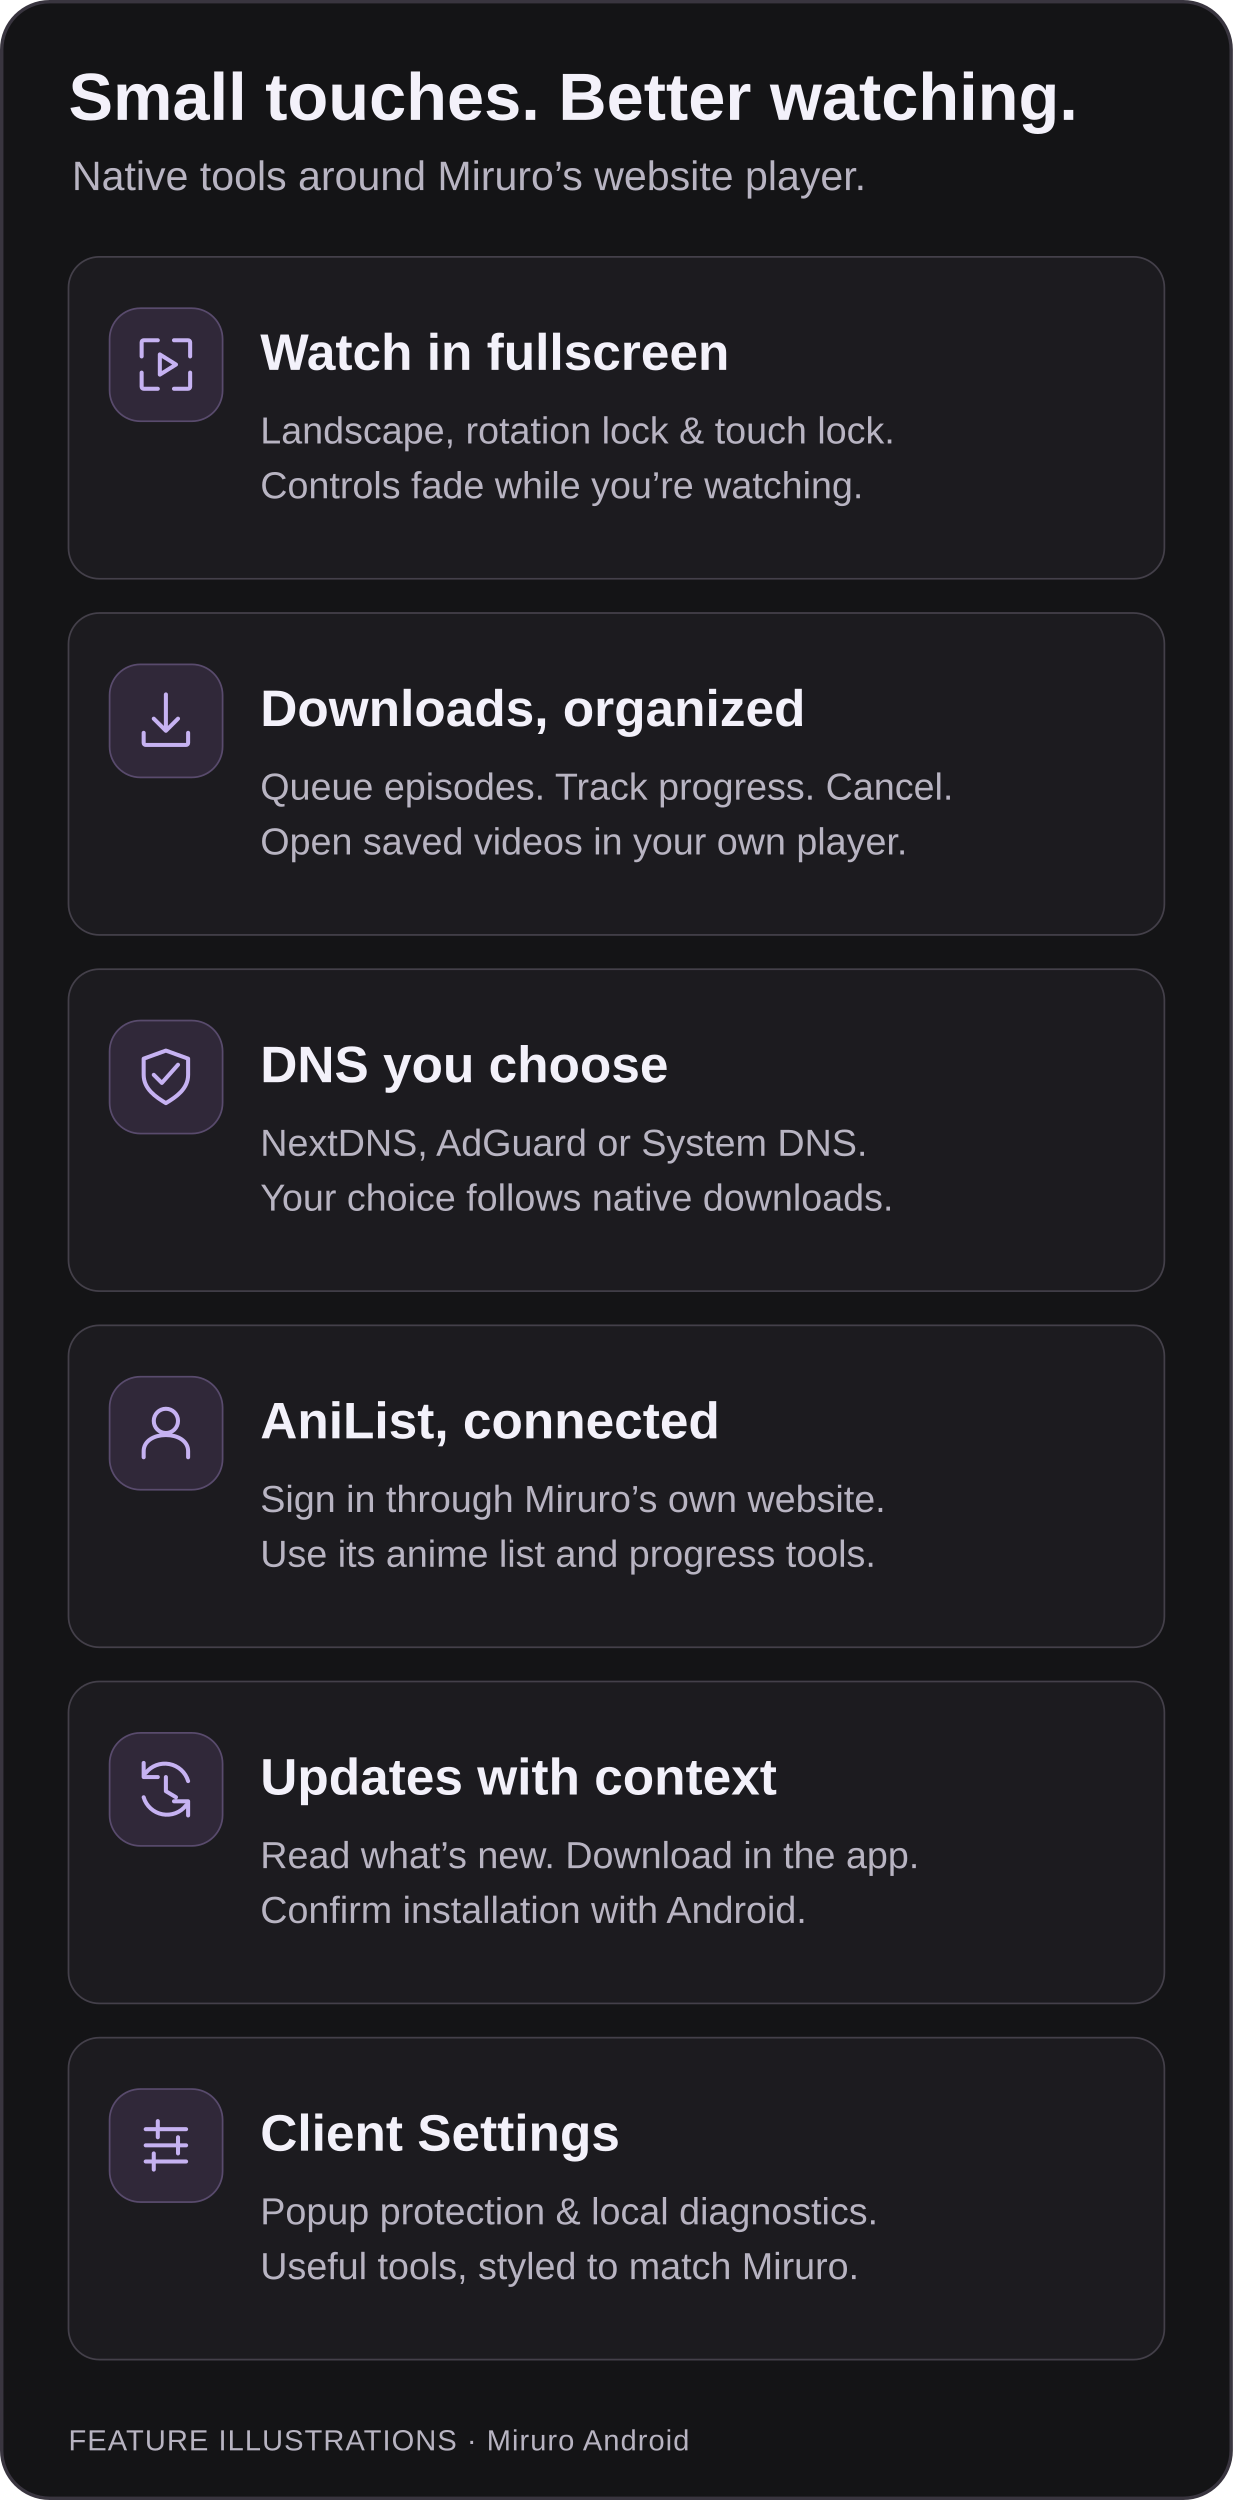
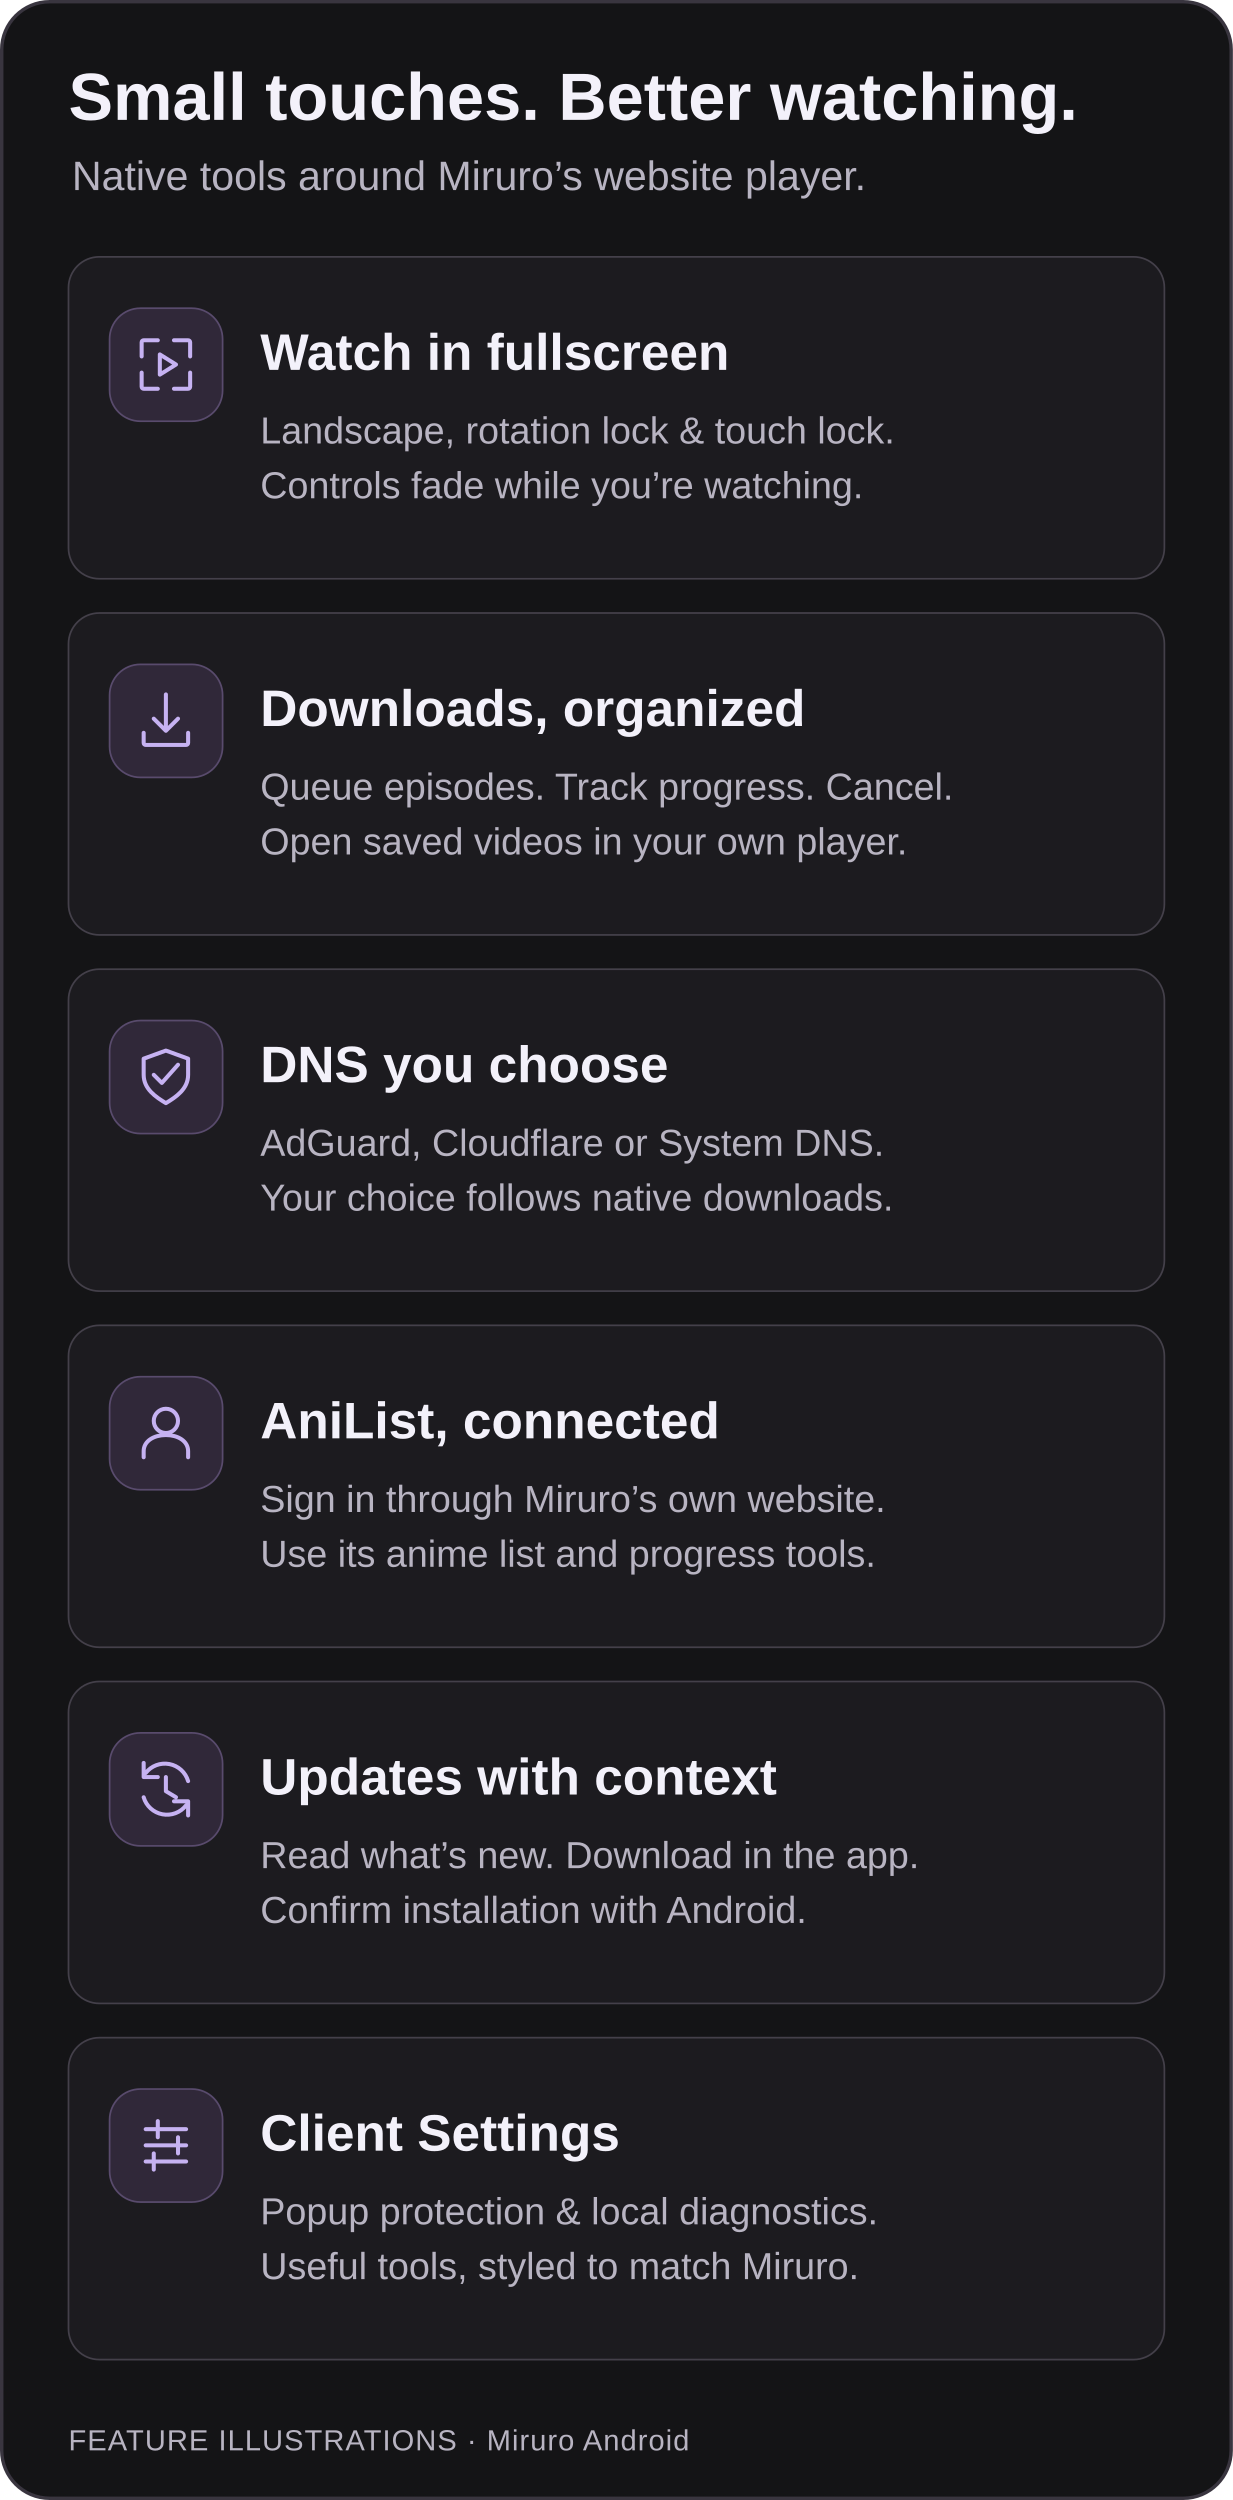
<svg xmlns="http://www.w3.org/2000/svg" width="720" height="1460" viewBox="0 0 720 1460">
  <style>text{font-family:Karla,Arial,sans-serif} .title{font-weight:700;fill:#f3f1fa} .body{fill:#b8b4c2} .accent{fill:#bca9ee}</style>
  <rect x="1" y="1" width="718" height="1458" rx="28" fill="#141416" stroke="#39353f" stroke-width="2" />
  <text x="40" y="70" font-size="39" class="title">Small touches. Better watching.</text>
  <text x="42" y="111" font-size="24" class="body">Native tools around Miruro’s website player.</text>
  <rect x="40" y="150" width="640" height="188" rx="18" fill="#1c1b1f" stroke="#44404a" />
  <rect x="64" y="180" width="66" height="66" rx="18" fill="#302839" stroke="#594b6d" />
  <g transform="translate(78,194) scale(1.18)" fill="none" stroke="#c6b2f2" stroke-width="2" stroke-linecap="round" stroke-linejoin="round">
    <path d="M4 12V5a1 1 0 0 1 1-1h7 M28 12V5a1 1 0 0 0-1-1h-7 M4 20v7a1 1 0 0 0 1 1h7 M28 20v7a1 1 0 0 1-1 1h-7 M13 11l8 5-8 5z" />
  </g>
  <text x="152" y="216" font-size="30" class="title">Watch in fullscreen</text>
  <text x="152" y="259" font-size="22" class="body">Landscape, rotation lock &amp; touch lock.</text>
  <text x="152" y="291" font-size="22" class="body">Controls fade while you’re watching.</text>
  <rect x="40" y="358" width="640" height="188" rx="18" fill="#1c1b1f" stroke="#44404a" />
  <rect x="64" y="388" width="66" height="66" rx="18" fill="#302839" stroke="#594b6d" />
  <g transform="translate(78,402) scale(1.18)" fill="none" stroke="#c6b2f2" stroke-width="2" stroke-linecap="round" stroke-linejoin="round">
    <path d="M16 3v18 M10 15l6 6 6-6 M5 22v5a1 1 0 0 0 1 1h20a1 1 0 0 0 1-1v-5" />
  </g>
  <text x="152" y="424" font-size="30" class="title">Downloads, organized</text>
  <text x="152" y="467" font-size="22" class="body">Queue episodes. Track progress. Cancel.</text>
  <text x="152" y="499" font-size="22" class="body">Open saved videos in your own player.</text>
  <rect x="40" y="566" width="640" height="188" rx="18" fill="#1c1b1f" stroke="#44404a" />
  <rect x="64" y="596" width="66" height="66" rx="18" fill="#302839" stroke="#594b6d" />
  <g transform="translate(78,610) scale(1.18)" fill="none" stroke="#c6b2f2" stroke-width="2" stroke-linecap="round" stroke-linejoin="round">
    <path d="M16 3l11 4v8c0 7-6 11-11 14C11 26 5 22 5 15V7z M10 15l4 4 8-9" />
  </g>
  <text x="152" y="632" font-size="30" class="title">DNS you choose</text>
-   <text x="152" y="675" font-size="22" class="body">NextDNS, AdGuard or System DNS.</text>
+   <text x="152" y="675" font-size="22" class="body">AdGuard, Cloudflare or System DNS.</text>
  <text x="152" y="707" font-size="22" class="body">Your choice follows native downloads.</text>
  <rect x="40" y="774" width="640" height="188" rx="18" fill="#1c1b1f" stroke="#44404a" />
  <rect x="64" y="804" width="66" height="66" rx="18" fill="#302839" stroke="#594b6d" />
  <g transform="translate(78,818) scale(1.18)" fill="none" stroke="#c6b2f2" stroke-width="2" stroke-linecap="round" stroke-linejoin="round">
    <path d="M22 10a6 6 0 1 1-12 0 6 6 0 0 1 12 0 M5 28v-3c0-5 5-8 11-8s11 3 11 8v3" />
  </g>
  <text x="152" y="840" font-size="30" class="title">AniList, connected</text>
  <text x="152" y="883" font-size="22" class="body">Sign in through Miruro’s own website.</text>
  <text x="152" y="915" font-size="22" class="body">Use its anime list and progress tools.</text>
  <rect x="40" y="982" width="640" height="188" rx="18" fill="#1c1b1f" stroke="#44404a" />
  <rect x="64" y="1012" width="66" height="66" rx="18" fill="#302839" stroke="#594b6d" />
  <g transform="translate(78,1026) scale(1.18)" fill="none" stroke="#c6b2f2" stroke-width="2" stroke-linecap="round" stroke-linejoin="round">
    <path d="M27 12a12 12 0 0 0-21-4 M5 3v7h7 M5 20a12 12 0 0 0 21 4 M27 29v-7h-7 M16 10v7l5 3" />
  </g>
  <text x="152" y="1048" font-size="30" class="title">Updates with context</text>
  <text x="152" y="1091" font-size="22" class="body">Read what’s new. Download in the app.</text>
  <text x="152" y="1123" font-size="22" class="body">Confirm installation with Android.</text>
  <rect x="40" y="1190" width="640" height="188" rx="18" fill="#1c1b1f" stroke="#44404a" />
  <rect x="64" y="1220" width="66" height="66" rx="18" fill="#302839" stroke="#594b6d" />
  <g transform="translate(78,1234) scale(1.18)" fill="none" stroke="#c6b2f2" stroke-width="2" stroke-linecap="round" stroke-linejoin="round">
    <path d="M6 8h20 M6 16h20 M6 24h20 M12 4v8 M22 12v8 M10 20v8" />
  </g>
  <text x="152" y="1256" font-size="30" class="title">Client Settings</text>
  <text x="152" y="1299" font-size="22" class="body">Popup protection &amp; local diagnostics.</text>
  <text x="152" y="1331" font-size="22" class="body">Useful tools, styled to match Miruro.</text>
  <text x="40" y="1431" font-size="17" class="body" letter-spacing="0.6">FEATURE ILLUSTRATIONS · Miruro Android</text>
</svg>
